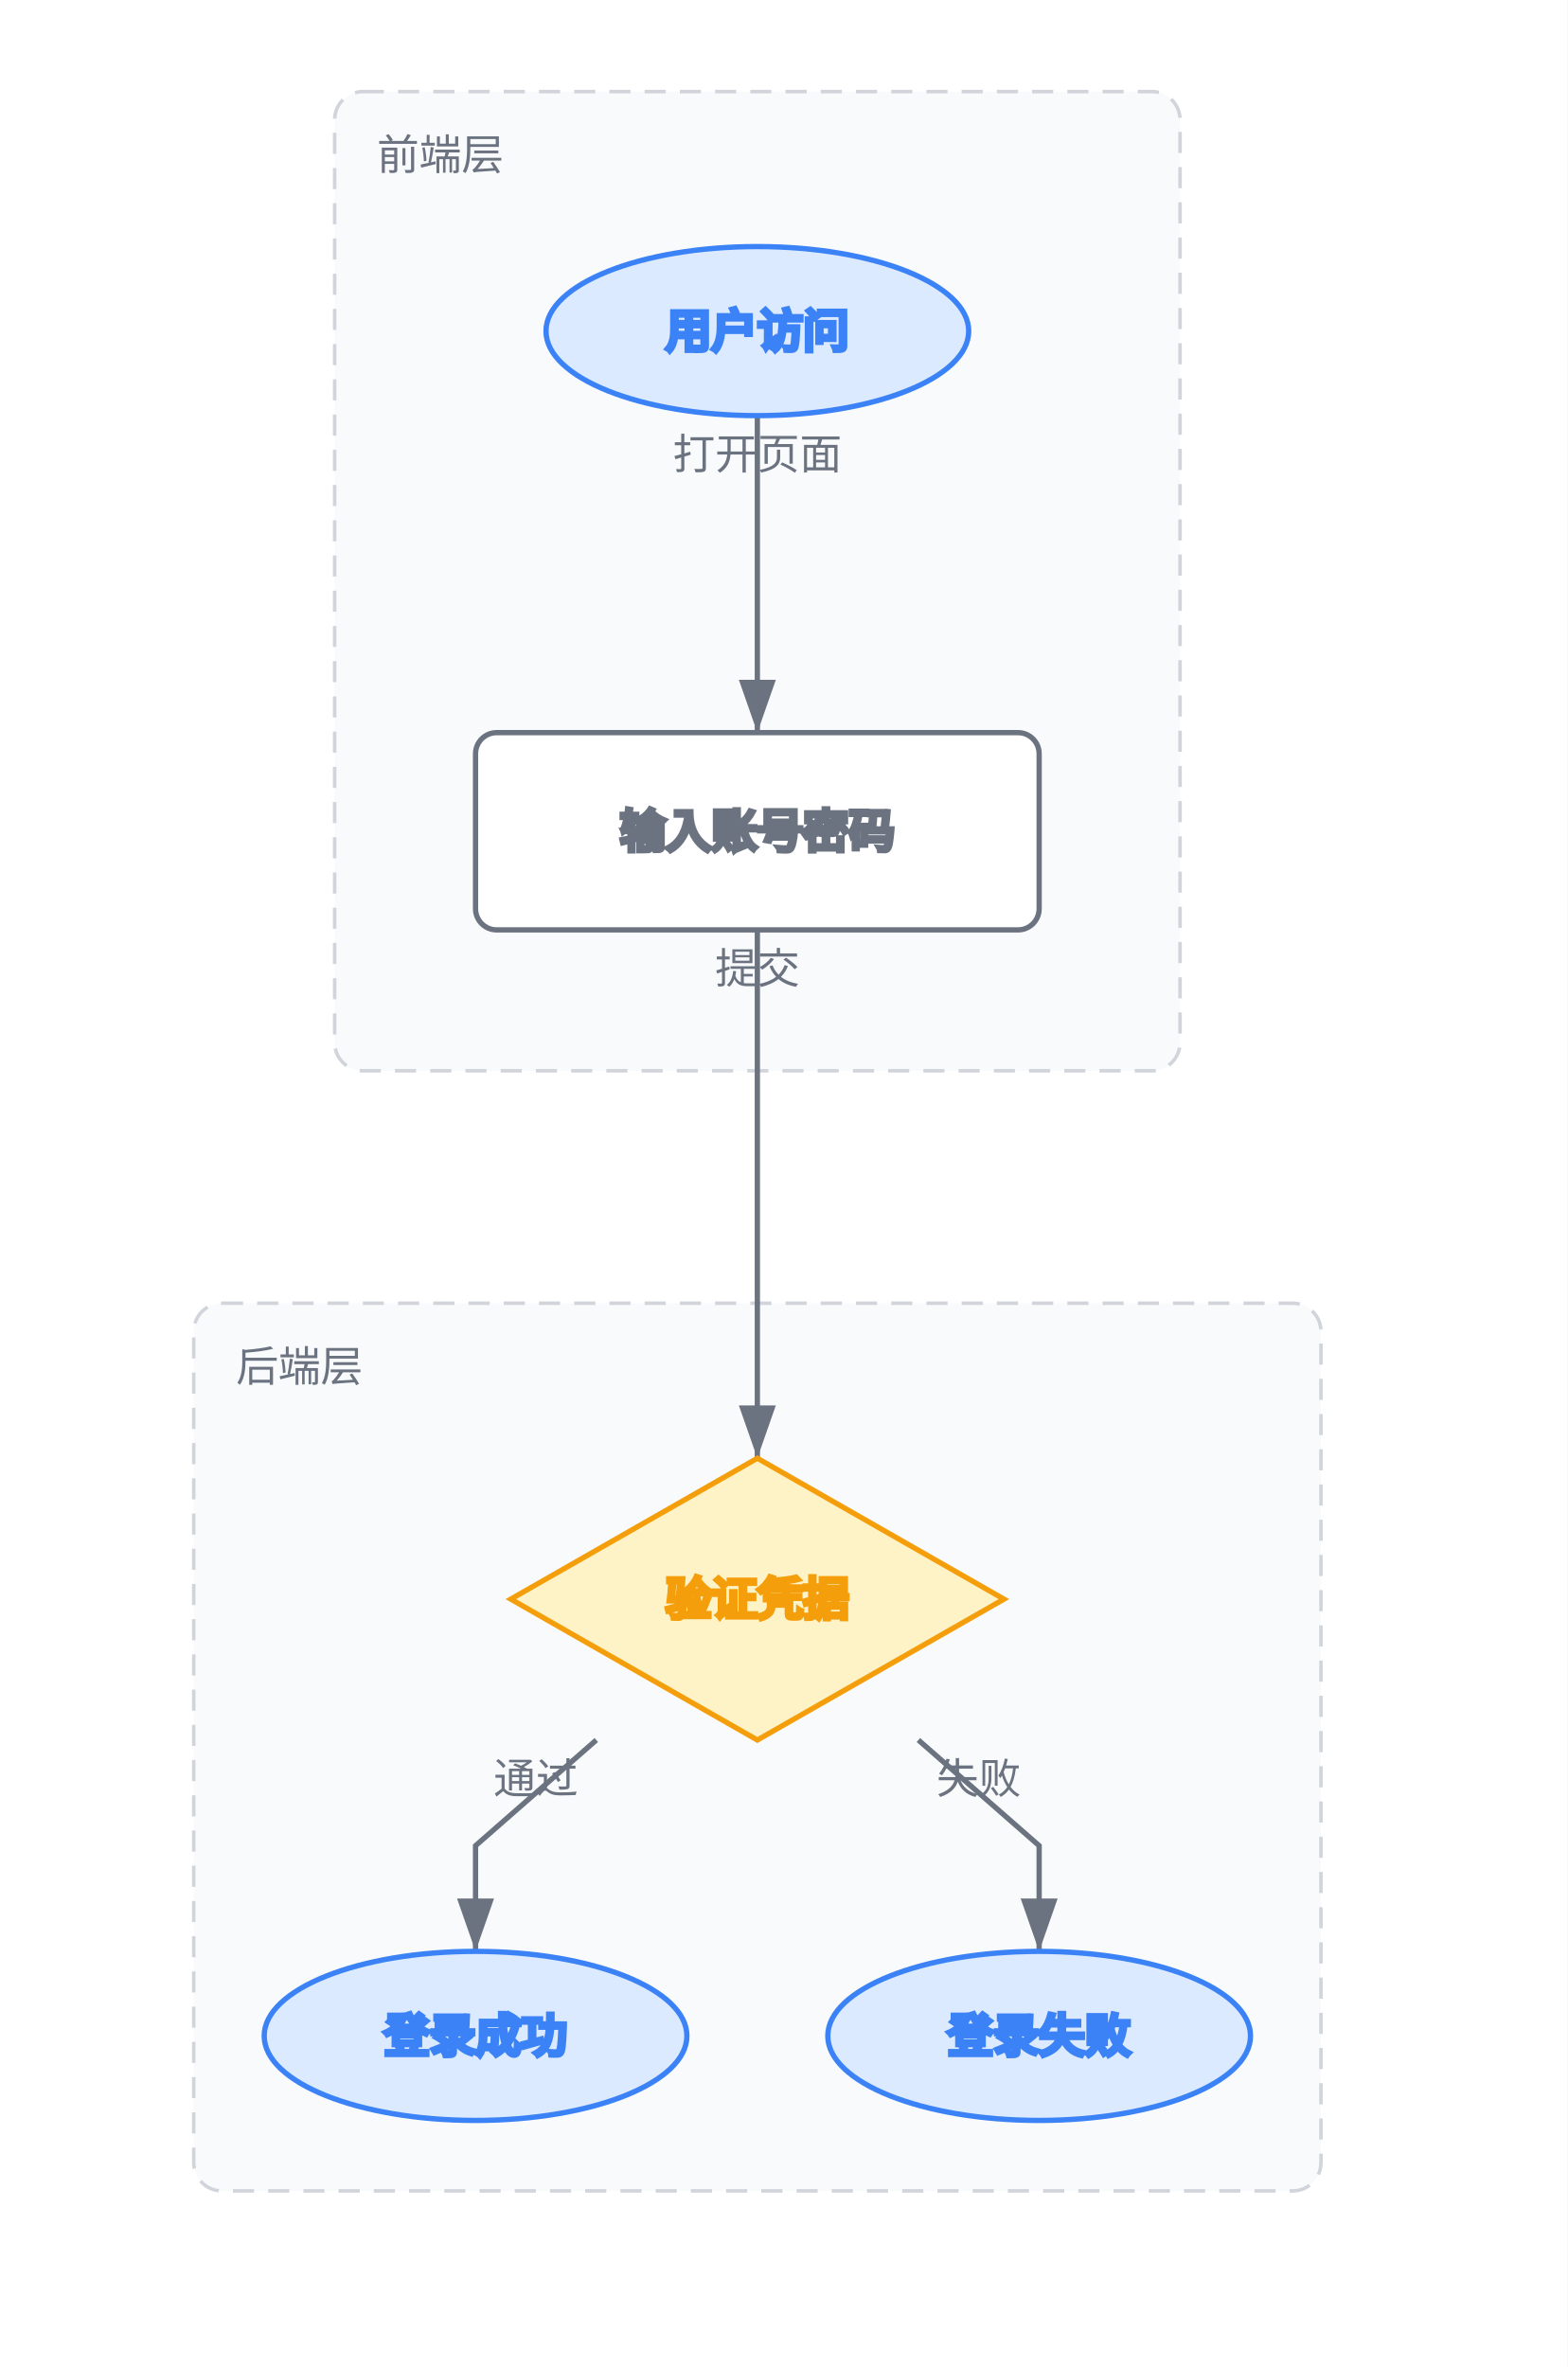
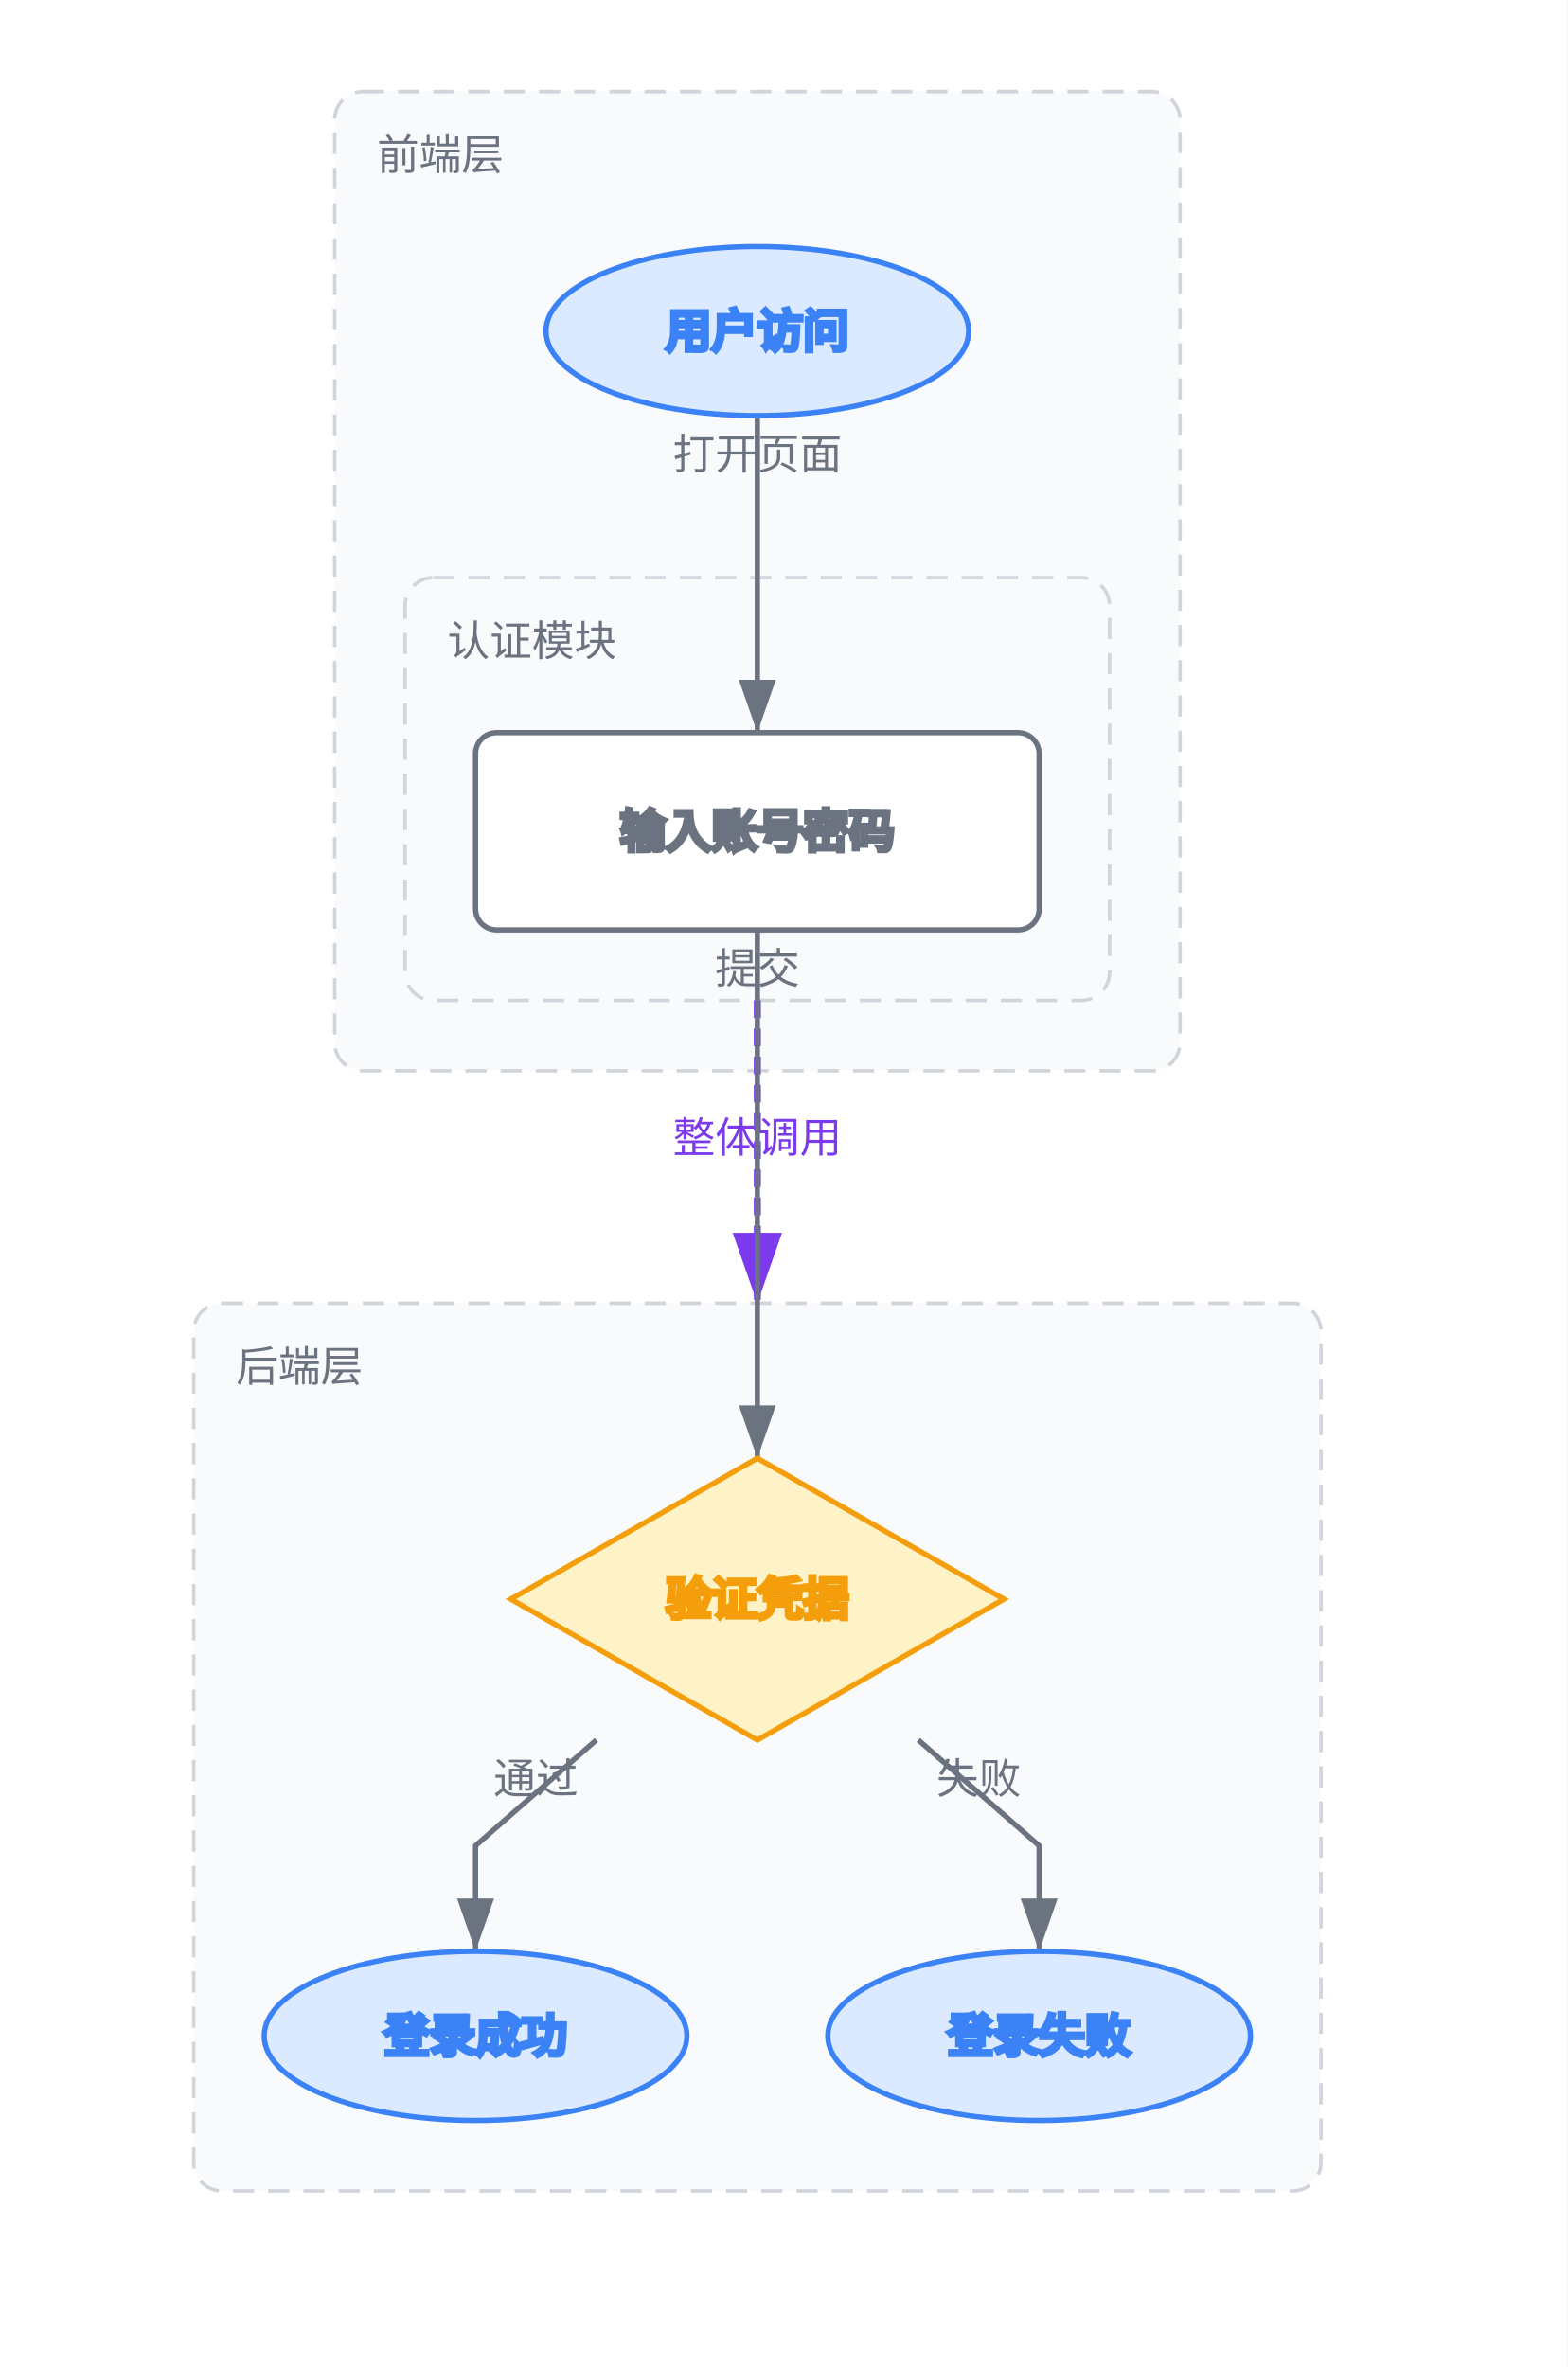
<svg xmlns="http://www.w3.org/2000/svg" width="445" height="672" viewBox="0 0 445 672">
  <defs>
    <marker id="arrowhead" markerWidth="10" markerHeight="7" refX="10" refY="3.5" orient="auto">
      <polygon points="0 0, 10 3.5, 0 7" fill="#6b7280" />
    </marker>
+     <marker id="arrowhead-purple" markerWidth="10" markerHeight="7" refX="10" refY="3.5" orient="auto">
+       <polygon points="0 0, 10 3.5, 0 7" fill="#7c3aed" />
+     </marker>
  </defs>
  <rect x="0" y="0" width="445" height="672" fill="#ffffff" />
-   <g class="lgdl-group">
-     <rect x="115" y="164" width="200" height="120" rx="8" fill="#f9fafb" stroke="#d1d5db" stroke-dasharray="6 4" />
-     <text x="127" y="182" font-family="'Segoe UI', 'PingFang SC', 'Microsoft YaHei', sans-serif" font-size="12" fill="#6b7280" text-anchor="start" dominant-baseline="middle">认证模块</text>
-   </g>
  <g class="lgdl-group">
    <rect x="95" y="26" width="240" height="278" rx="8" fill="#f9fafb" stroke="#d1d5db" stroke-dasharray="6 4" />
    <text x="107" y="44" font-family="'Segoe UI', 'PingFang SC', 'Microsoft YaHei', sans-serif" font-size="12" fill="#6b7280" text-anchor="start" dominant-baseline="middle">前端层</text>
  </g>
  <g class="lgdl-group">
    <rect x="55" y="370" width="320" height="252" rx="8" fill="#f9fafb" stroke="#d1d5db" stroke-dasharray="6 4" />
    <text x="67" y="388" font-family="'Segoe UI', 'PingFang SC', 'Microsoft YaHei', sans-serif" font-size="12" fill="#6b7280" text-anchor="start" dominant-baseline="middle">后端层</text>
+   </g>
+   <g class="lgdl-group">
+     <rect x="115" y="164" width="200" height="120" rx="8" fill="#f9fafb" stroke="#d1d5db" stroke-dasharray="6 4" />
+     <text x="127" y="182" font-family="'Segoe UI', 'PingFang SC', 'Microsoft YaHei', sans-serif" font-size="12" fill="#6b7280" text-anchor="start" dominant-baseline="middle">认证模块</text>
+   </g>
+   <g class="lgdl-aggregate-edge">
+     <line x1="215" y1="284" x2="215" y2="370" stroke="#7c3aed" stroke-width="2" stroke-dasharray="5 3" marker-end="url(#arrowhead-purple)" />
+     <text x="215" y="323" font-family="'Segoe UI', 'PingFang SC', 'Microsoft YaHei', sans-serif" font-size="12" fill="#7c3aed" text-anchor="middle" dominant-baseline="middle">整体调用</text>
  </g>
  <g class="lgdl-edge">
    <path d="M 215,118 L 215,148 L 215,178 L 215,208" fill="none" stroke="#6b7280" stroke-width="1.5" marker-end="url(#arrowhead)" />
    <text x="215" y="129" font-family="'Segoe UI', 'PingFang SC', 'Microsoft YaHei', sans-serif" font-size="12" fill="#6b7280" text-anchor="middle" dominant-baseline="middle">打开页面</text>
  </g>
  <g class="lgdl-edge">
    <path d="M 215,264 L 215,294 L 215,324 L 215,354 L 215,384 L 215,414" fill="none" stroke="#6b7280" stroke-width="1.5" marker-end="url(#arrowhead)" />
    <text x="215" y="275" font-family="'Segoe UI', 'PingFang SC', 'Microsoft YaHei', sans-serif" font-size="12" fill="#6b7280" text-anchor="middle" dominant-baseline="middle">提交</text>
  </g>
  <g class="lgdl-edge">
    <path d="M 169.286,494 L 135,524 L 135,554" fill="none" stroke="#6b7280" stroke-width="1.5" marker-end="url(#arrowhead)" />
    <text x="152.143" y="505" font-family="'Segoe UI', 'PingFang SC', 'Microsoft YaHei', sans-serif" font-size="12" fill="#6b7280" text-anchor="middle" dominant-baseline="middle">通过</text>
  </g>
  <g class="lgdl-edge">
    <path d="M 260.714,494 L 295,524 L 295,554" fill="none" stroke="#6b7280" stroke-width="1.5" marker-end="url(#arrowhead)" />
    <text x="277.857" y="505" font-family="'Segoe UI', 'PingFang SC', 'Microsoft YaHei', sans-serif" font-size="12" fill="#6b7280" text-anchor="middle" dominant-baseline="middle">失败</text>
  </g>
  <g class="lgdl-node" fill="#dbeafe" stroke="#3b82f6" stroke-width="1.5">
    <rect x="155" y="70" width="120" height="48" rx="60" ry="60" />
    <text x="215" y="94" font-family="'Segoe UI', 'PingFang SC', 'Microsoft YaHei', sans-serif" font-size="13" fill="#1f2937" text-anchor="middle" dominant-baseline="middle">用户访问</text>
  </g>
  <g class="lgdl-node" fill="#ffffff" stroke="#6b7280" stroke-width="1.5">
    <rect x="135" y="208" width="160" height="56" rx="6" ry="6" />
    <text x="215" y="236" font-family="'Segoe UI', 'PingFang SC', 'Microsoft YaHei', sans-serif" font-size="13" fill="#1f2937" text-anchor="middle" dominant-baseline="middle">输入账号密码</text>
  </g>
  <g class="lgdl-node" fill="#fef3c7" stroke="#f59e0b" stroke-width="1.5">
    <polygon points="215,414 285,454 215,494 145,454" />
    <text x="215" y="454" font-family="'Segoe UI', 'PingFang SC', 'Microsoft YaHei', sans-serif" font-size="13" fill="#1f2937" text-anchor="middle" dominant-baseline="middle">验证凭据</text>
  </g>
  <g class="lgdl-node" fill="#dbeafe" stroke="#3b82f6" stroke-width="1.5">
    <rect x="75" y="554" width="120" height="48" rx="60" ry="60" />
    <text x="135" y="578" font-family="'Segoe UI', 'PingFang SC', 'Microsoft YaHei', sans-serif" font-size="13" fill="#1f2937" text-anchor="middle" dominant-baseline="middle">登录成功</text>
  </g>
  <g class="lgdl-node" fill="#dbeafe" stroke="#3b82f6" stroke-width="1.5">
    <rect x="235" y="554" width="120" height="48" rx="60" ry="60" />
    <text x="295" y="578" font-family="'Segoe UI', 'PingFang SC', 'Microsoft YaHei', sans-serif" font-size="13" fill="#1f2937" text-anchor="middle" dominant-baseline="middle">登录失败</text>
  </g>
</svg>
